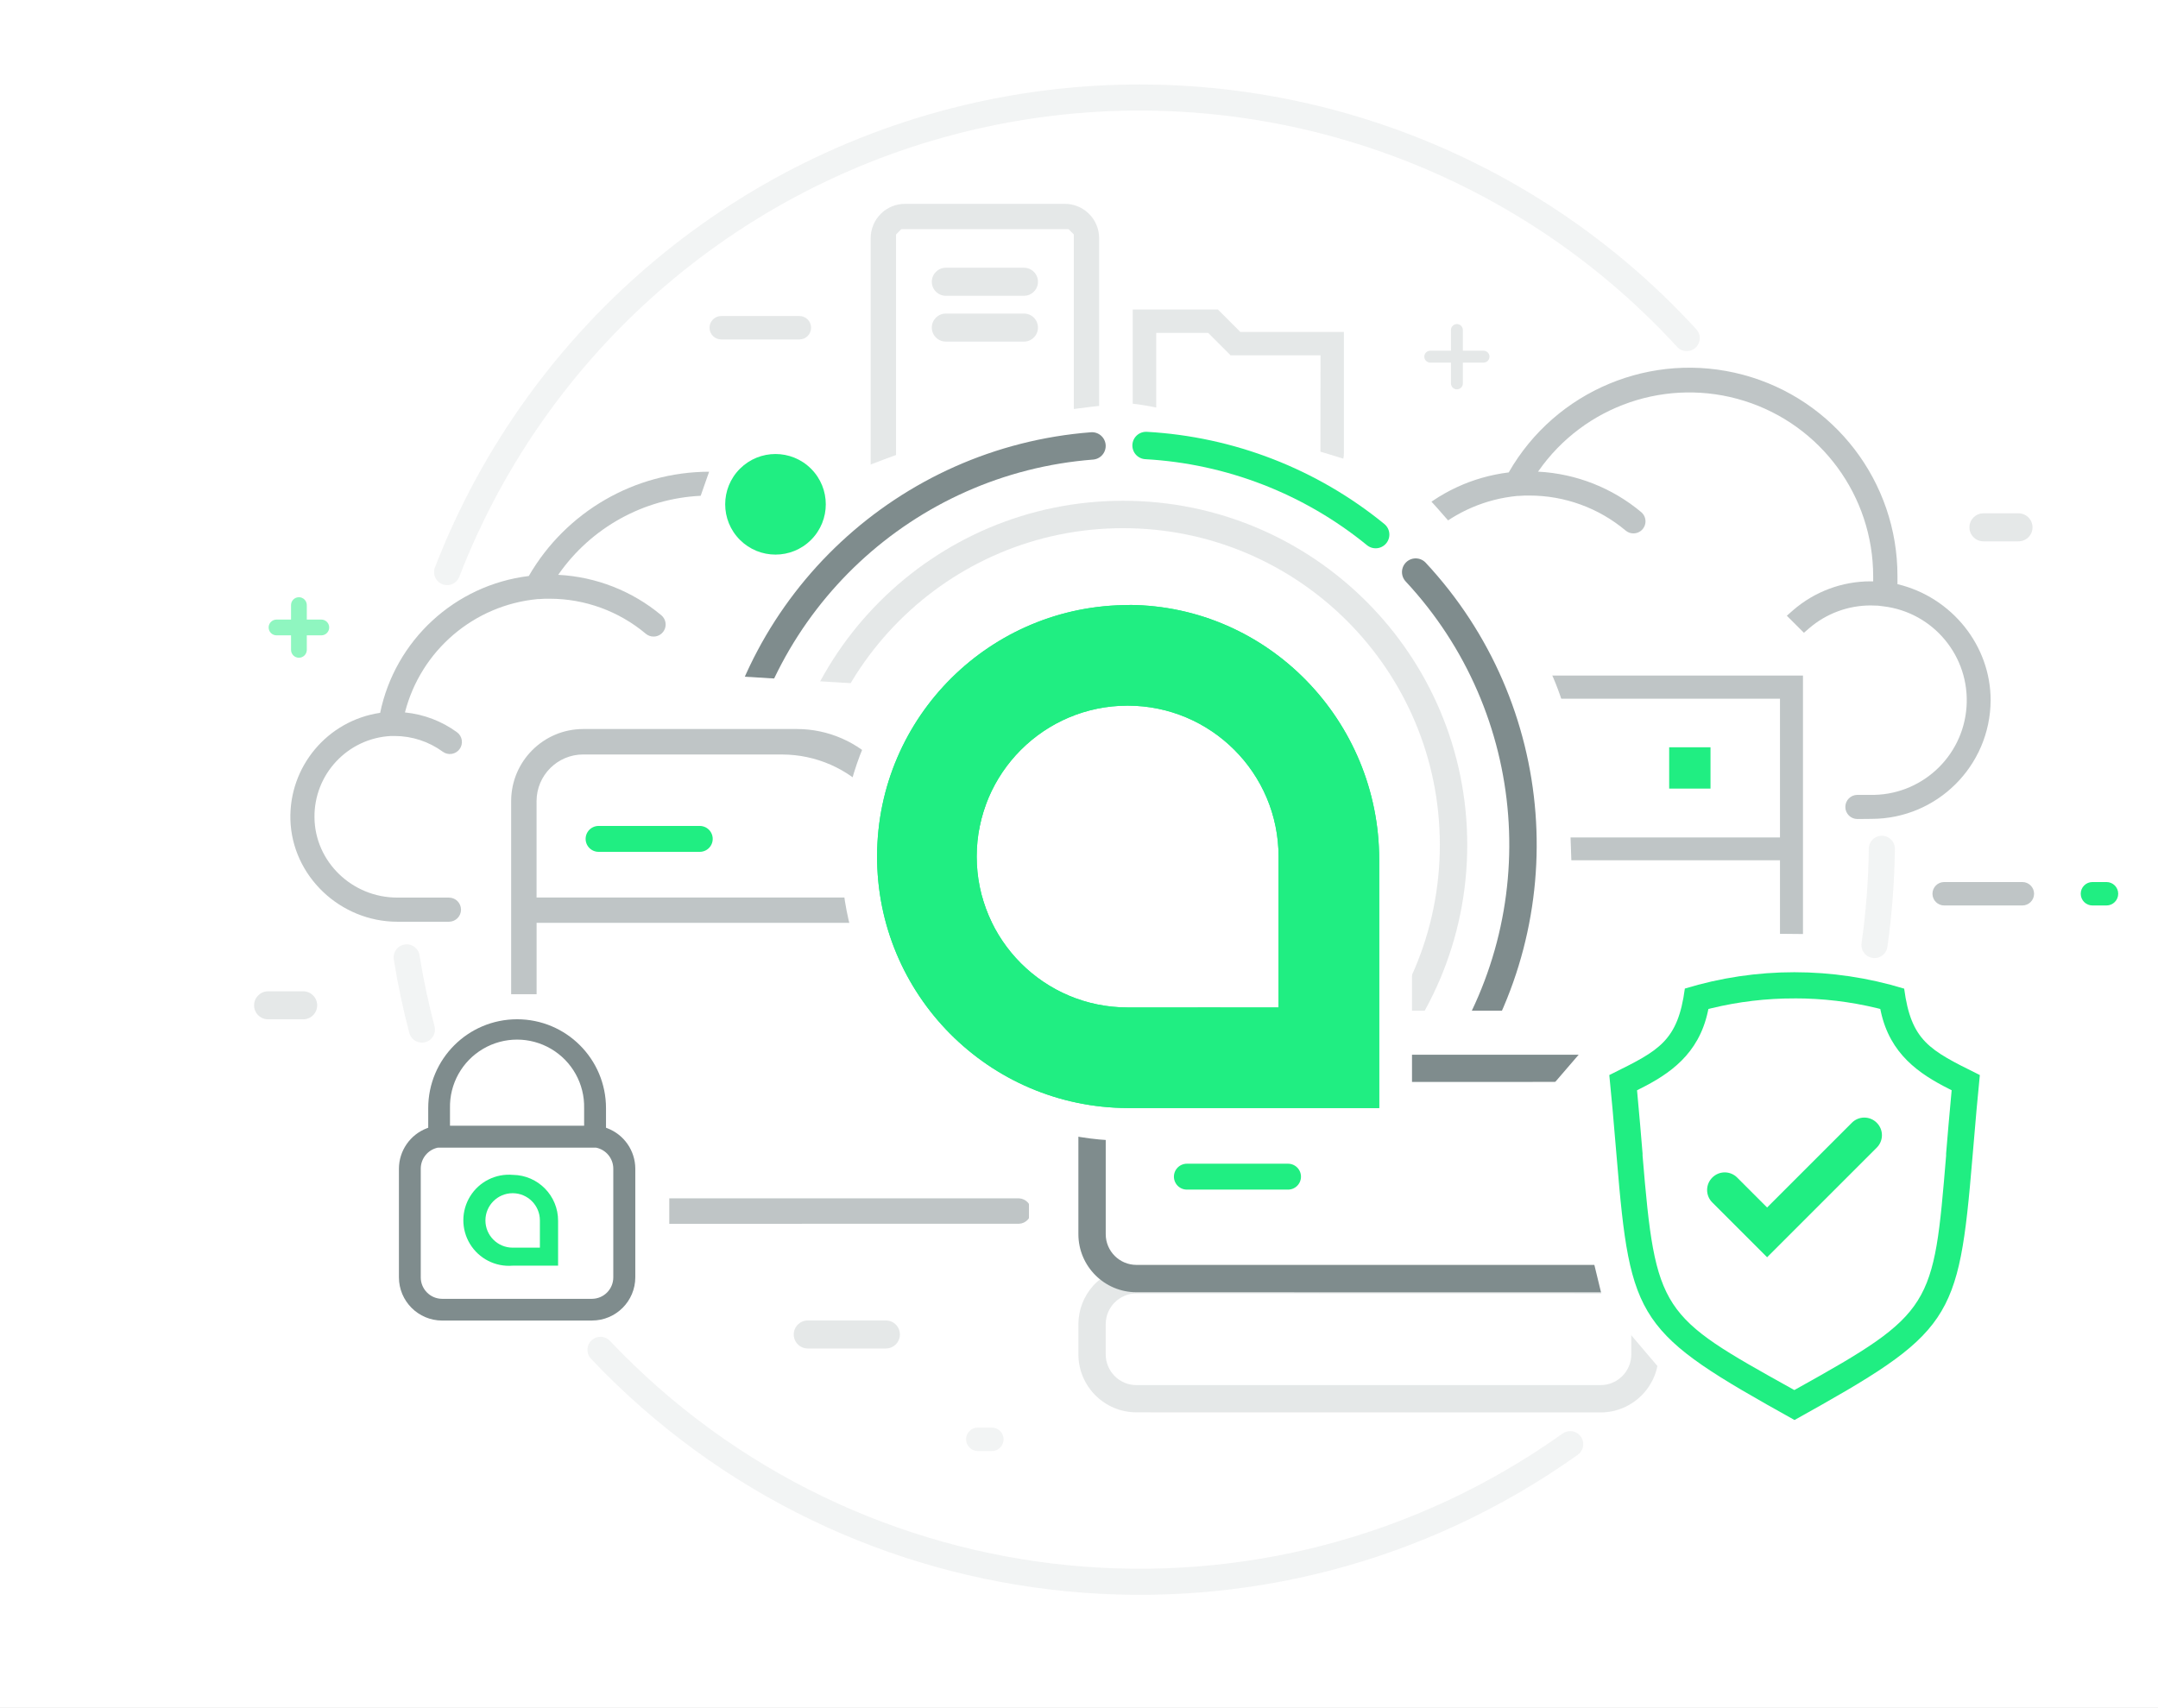
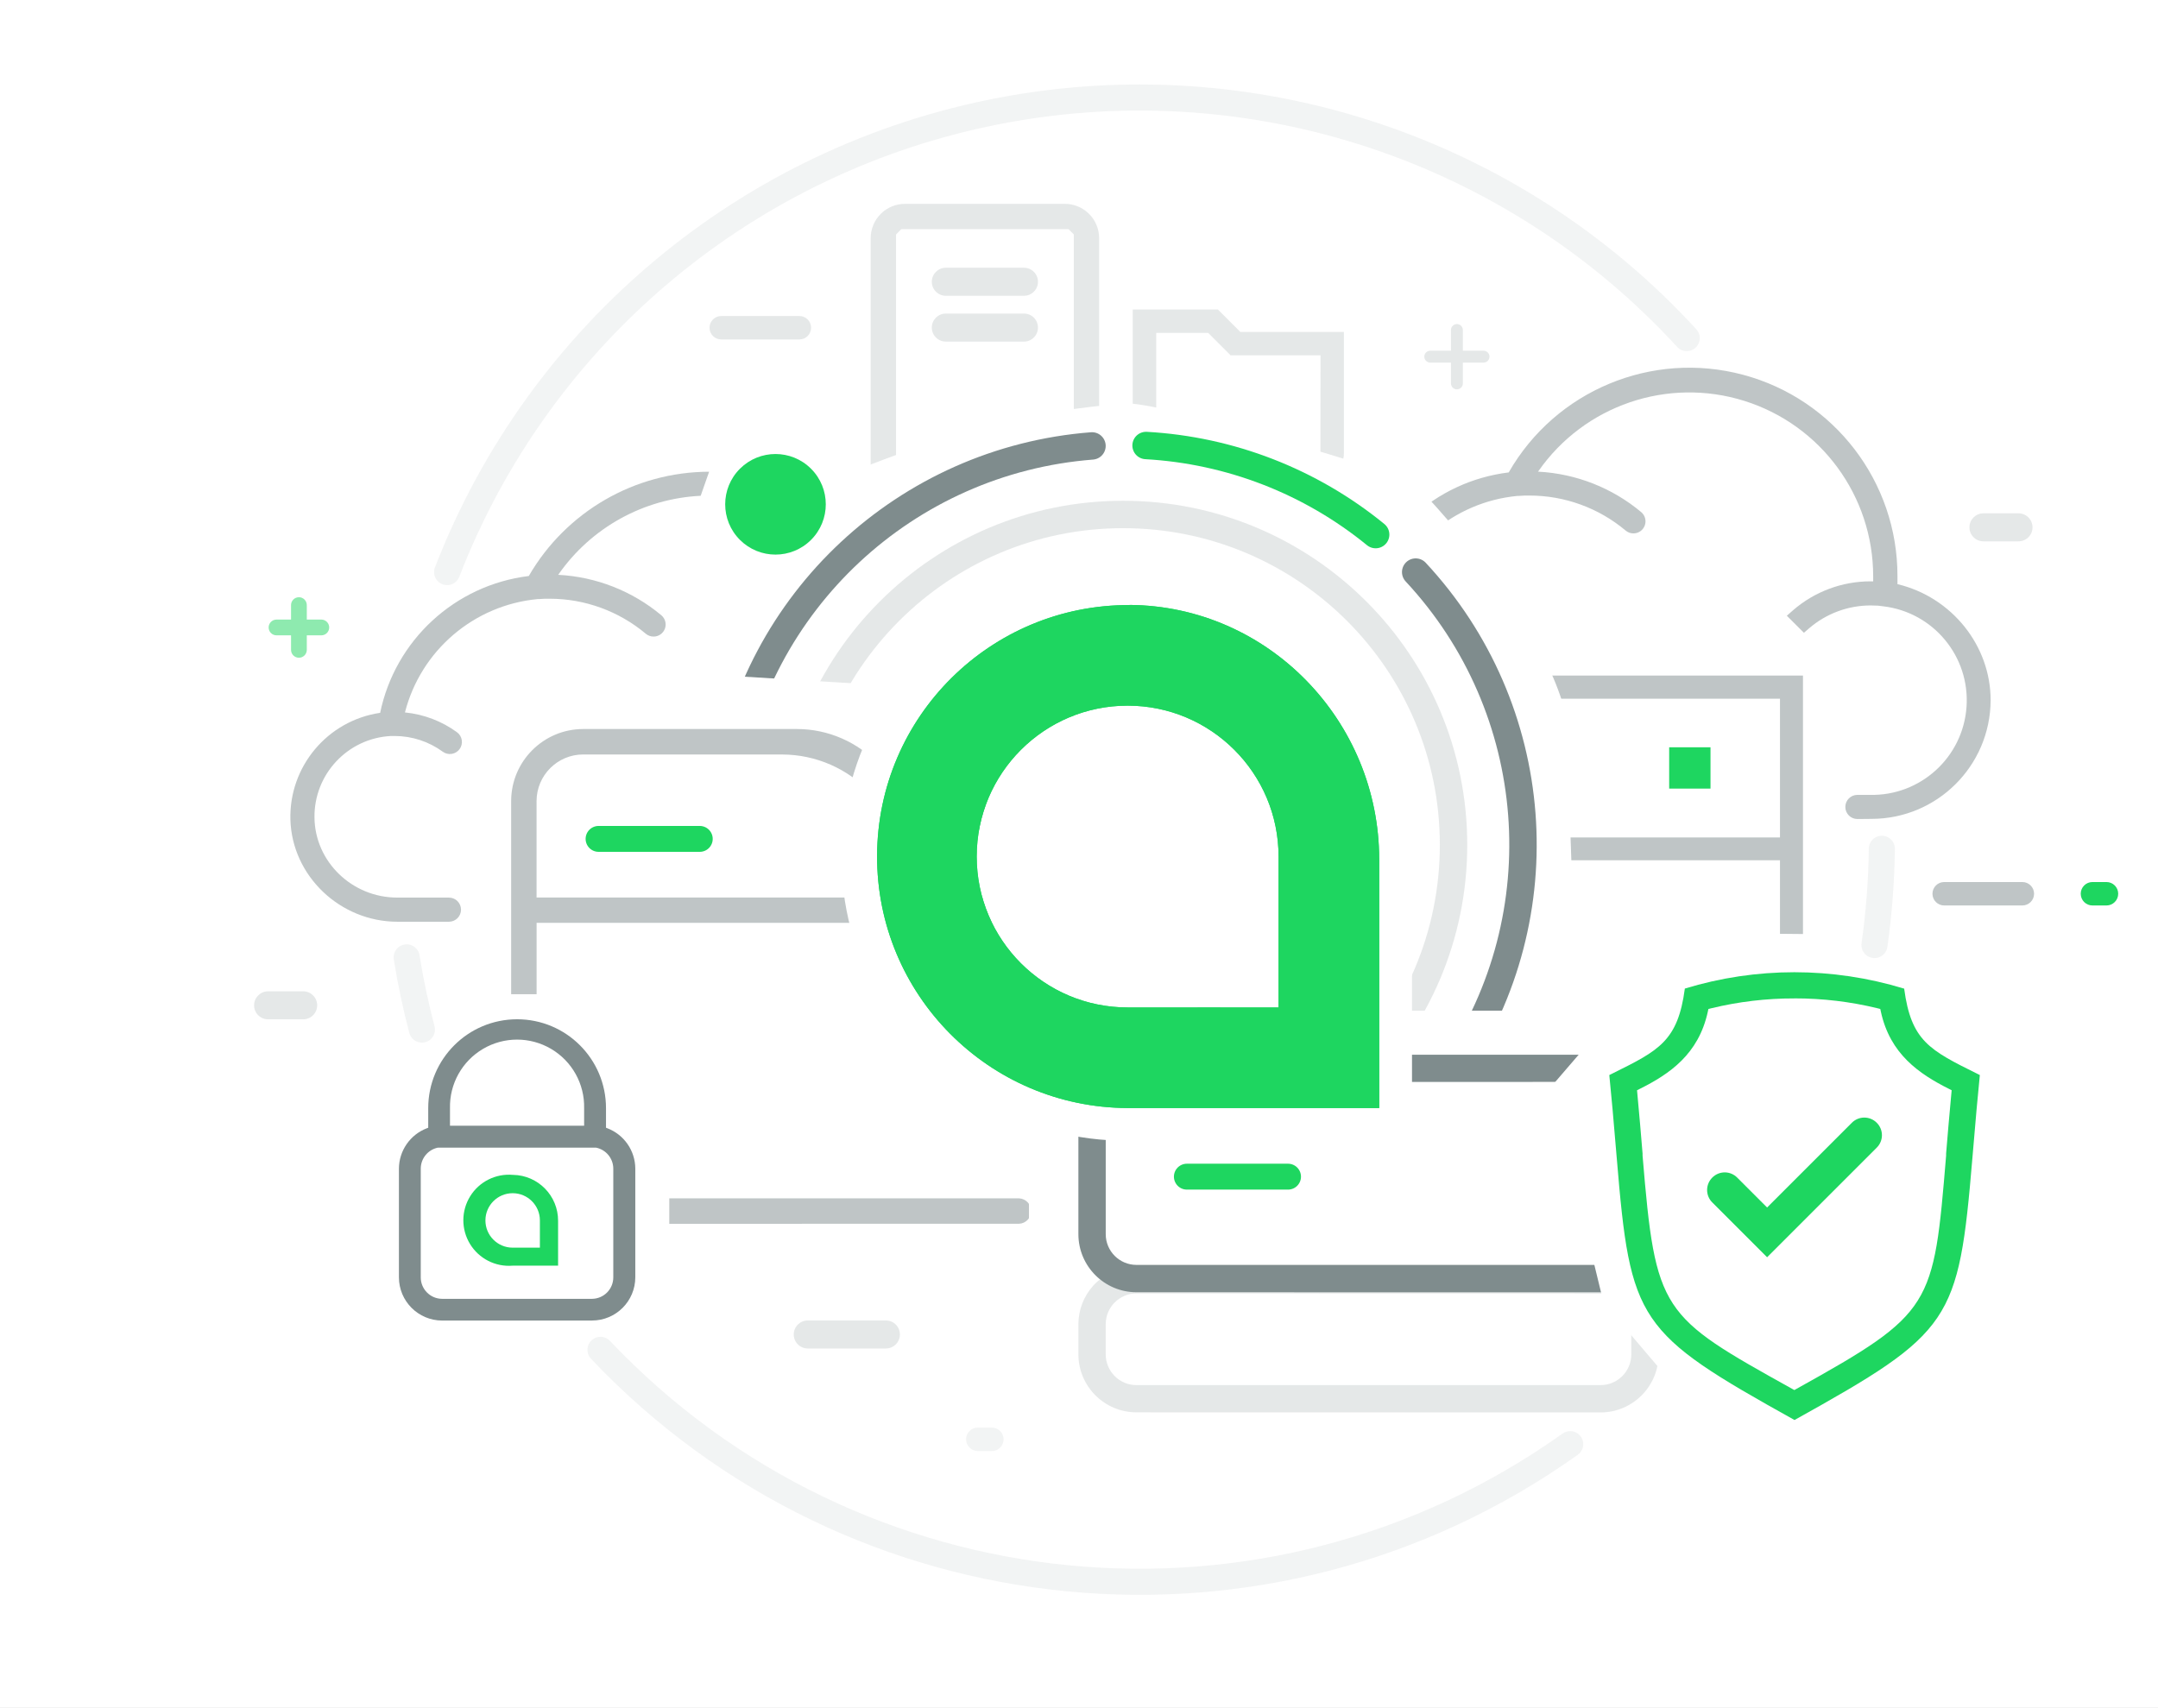
<svg xmlns="http://www.w3.org/2000/svg" viewBox="0 0 615.67 487.18">
  <defs>
-     <style>.cls-1{fill:#fff;}.cls-2,.cls-3,.cls-6{fill:#7f8c8d;}.cls-2,.cls-5,.cls-8{opacity:0.2;}.cls-12,.cls-3{opacity:0.5;}.cls-12,.cls-4{fill:#20ee82;}.cls-13,.cls-7{opacity:0.1;}.cls-10,.cls-11,.cls-13,.cls-8,.cls-9{fill:none;stroke-miterlimit:10;}.cls-10,.cls-13,.cls-8{stroke:#7f8c8d;}.cls-10,.cls-8,.cls-9{stroke-width:7.82px;}.cls-11,.cls-9{stroke:#20ee82;}.cls-10,.cls-11,.cls-13,.cls-9{stroke-linecap:round;}.cls-11{stroke-width:7.39px;}.cls-13{stroke-width:7.44px;}</style>
+     <style>.cls-1{fill:#fff;}.cls-2,.cls-3,.cls-6{fill:#7f8c8d;}.cls-2,.cls-5,.cls-8{opacity:0.2;}.cls-12,.cls-3{opacity:0.5;}.cls-12,.cls-4{fill:#1ED660;}.cls-13,.cls-7{opacity:0.1;}.cls-10,.cls-11,.cls-13,.cls-8,.cls-9{fill:none;stroke-miterlimit:10;}.cls-10,.cls-13,.cls-8{stroke:#7f8c8d;}.cls-10,.cls-8,.cls-9{stroke-width:7.82px;}.cls-11,.cls-9{stroke:#1ED660;}.cls-10,.cls-11,.cls-13,.cls-9{stroke-linecap:round;}.cls-11{stroke-width:7.39px;}.cls-13{stroke-width:7.44px;}</style>
  </defs>
  <g id="Layer_2" data-name="Layer 2">
    <rect class="cls-1" width="615.67" height="487.18" />
  </g>
  <g id="Layer_9" data-name="Layer 9">
    <path class="cls-2" d="M7184.18,7044.59v13.26a7.81,7.81,0,0,0,7.8,7.8h44.66a7.81,7.81,0,0,0,7.8-7.8v-34.61h-29.56l-6.4-6.4h-24.29v27.75Zm53.56,13.26a1.1,1.1,0,0,1-1.1,1.1H7192a1.1,1.1,0,0,1-1.1-1.1v-34.32h14.83l6.4,6.4h25.64Z" transform="translate(-6861.03 -6928.53)" />
    <path class="cls-2" d="M7174.61,7052.35v-55.86a9.81,9.81,0,0,0-2.87-6.93h0a9.81,9.81,0,0,0-6.93-2.87h-45.58a9.81,9.81,0,0,0-6.93,2.87h0a9.81,9.81,0,0,0-2.87,6.93v70.9m7.24-3.52v-68.45l1.5-1.5h47.71l1.5,1.5v57.43" transform="translate(-6861.03 -6928.53)" />
    <path class="cls-1" d="M7104.24,7063.1s26-10.46,43.07-14.47c8.51-2,22.08-3.76,33.51-5s82.7,21.8,82.7,21.8l-3.08,26.35-152.21,6.17Z" transform="translate(-6861.03 -6928.53)" />
    <path class="cls-1" d="M7181.44,7075.33" transform="translate(-6861.03 -6928.53)" />
    <path class="cls-2" d="M7276.68,7039.63a1.7,1.7,0,0,1-1.7-1.7V7032h-5.9a1.7,1.7,0,1,1,0-3.4h5.9v-5.9a1.7,1.7,0,1,1,3.4,0v5.9h5.9a1.7,1.7,0,1,1,0,3.4h-5.9v5.9A1.7,1.7,0,0,1,7276.68,7039.63Z" transform="translate(-6861.03 -6928.53)" />
    <path class="cls-3" d="M7390.94,7162.23a3.44,3.44,0,1,1,0-6.89h3.55a27,27,0,0,0,3.78-53.81l-1.54-.19-.36,0c-.68,0-1.17-.05-1.65-.05a26.88,26.88,0,0,0-17.51,6.48l-1.53,1.32-4.87-4.87,1.75-1.54a33.72,33.72,0,0,1,22.13-8.27h.75s0-1.09,0-1.41a52.47,52.47,0,0,0-95.53-30l-.09.12h.15a49.85,49.85,0,0,1,29.26,11.51,3.44,3.44,0,0,1-2.2,6.1,3.42,3.42,0,0,1-2.2-.8,42.68,42.68,0,0,0-27.48-10c-1,0-2.07,0-3.11.11l-.34,0a43.28,43.28,0,0,0-37.77,32.26l0,.09h.09a30.18,30.18,0,0,1,14.74,5.64,3.44,3.44,0,0,1-4.07,5.55,23.29,23.29,0,0,0-13.67-4.48h-.56l-.53,0a23,23,0,0,0-21.83,23.25c.12,12.61,10.72,22.86,23.63,22.86h14.73a3.44,3.44,0,1,1,0,6.89H7254c-16.37,0-30.07-13.05-30.55-29.1a30,30,0,0,1,25.53-30.5h.06v-.06a49.44,49.44,0,0,1,42.42-39.11h0l0,0A59.38,59.38,0,0,1,7402.37,7093c0,.7,0,1.42,0,2.14v.07c15.51,3.7,26.65,17.59,26.58,33.24a34,34,0,0,1-33.9,33.74Z" transform="translate(-6861.03 -6928.53)" />
    <path class="cls-3" d="M7222.27,7258V7121.29h153.14V7258Zm6.58-6.58h140V7174h-140Zm0-83.93h140v-39.59h-140Z" transform="translate(-6861.03 -6928.53)" />
    <rect class="cls-4" x="476.21" y="213.23" width="11.79" height="11.79" />
    <path class="cls-1" d="M7263.53,7065.42s47.42,47.39,45.47,78.81c-1,16,2.46,72.69,2.46,72.69l-95.67,7.83s3.61-57.78-3.69-76.75-10.54-40-10.54-40Z" transform="translate(-6861.03 -6928.53)" />
    <path class="cls-3" d="M7415.7,7186.9a3.34,3.34,0,0,1,0-6.69H7438a3.34,3.34,0,0,1,0,6.69Z" transform="translate(-6861.03 -6928.53)" />
    <g class="cls-5">
      <path class="cls-6" d="M7436.9,7083h-10a4,4,0,1,1,0-8h10a4,4,0,0,1,0,8Z" transform="translate(-6861.03 -6928.53)" />
    </g>
    <path class="cls-4" d="M7458,7186.9a3.34,3.34,0,0,1,0-6.69h4a3.34,3.34,0,1,1,0,6.69Z" transform="translate(-6861.03 -6928.53)" />
    <g class="cls-7">
      <path class="cls-6" d="M7140,7342.57a3.34,3.34,0,0,1,0-6.69h4a3.34,3.34,0,1,1,0,6.69Z" transform="translate(-6861.03 -6928.53)" />
    </g>
    <path class="cls-2" d="M7089.09,7018.7a3.34,3.34,0,0,1,0,6.69H7066.8a3.34,3.34,0,0,1,0-6.69Z" transform="translate(-6861.03 -6928.53)" />
    <circle class="cls-8" cx="320.41" cy="241.08" r="94.28" />
    <path class="cls-9" d="M7188,7055.65a113.61,113.61,0,0,1,65.5,25.42" transform="translate(-6861.03 -6928.53)" />
    <path class="cls-10" d="M7264.92,7091.77a114.13,114.13,0,1,1-92.35-36" transform="translate(-6861.03 -6928.53)" />
    <polygon class="cls-1" points="355.29 396.48 115.24 396.48 115.24 184.28 189.18 191.67 269.77 196.6 355.29 184.28 355.29 396.48" />
    <path class="cls-3" d="M7027.42,7277.74a20.58,20.58,0,0,1-20.56-20.56V7157.11a20.58,20.58,0,0,1,20.56-20.56h61a32,32,0,0,1,23.44,10.26,34.6,34.6,0,0,0,25.35,11.1h51.8a20.58,20.58,0,0,1,20.56,20.56v36a3.58,3.58,0,0,1-3.58,3.58h-.14a3.59,3.59,0,0,1-3.53-3.58v-22.61H7014.12v65.3a13.32,13.32,0,0,0,13.31,13.31h124.35a3.63,3.63,0,0,1,0,7.25Zm0-133.93a13.32,13.32,0,0,0-13.31,13.31v27.51h188.25v-6.14a13.32,13.32,0,0,0-13.31-13.31h-56.11a32,32,0,0,1-23.44-10.26,34.6,34.6,0,0,0-25.35-11.1Z" transform="translate(-6861.03 -6928.53)" />
    <line class="cls-11" x1="170.77" y1="239.37" x2="199.64" y2="239.37" />
    <rect class="cls-1" x="293.56" y="288.39" width="193.67" height="97.33" />
    <path class="cls-2" d="M7185.25,7331.53a16.58,16.58,0,0,1-16.56-16.56v-8.61a16.5,16.5,0,0,1,4.25-11,17.17,17.17,0,0,1,12.31-5.52h132.42c8.09,0,12,5.11,12.15,5.33l.1.13a16.64,16.64,0,0,1,4.3,11.1V7315a16.58,16.58,0,0,1-16.56,16.56Zm0-33.93a8.77,8.77,0,0,0-8.76,8.76V7315a8.77,8.77,0,0,0,8.76,8.76h132.42a8.77,8.77,0,0,0,8.76-8.76v-8.61a8.77,8.77,0,0,0-8.76-8.76Z" transform="translate(-6861.03 -6928.53)" />
    <path class="cls-6" d="M7185.25,7297.26a16.58,16.58,0,0,1-16.56-16.56V7246a16.5,16.5,0,0,1,4.25-11,17.17,17.17,0,0,1,12.31-5.52h132.42c8.09,0,12,5.11,12.15,5.33l.1.13a16.64,16.64,0,0,1,4.3,11.1v34.68a16.58,16.58,0,0,1-16.56,16.56Zm0-60a8.77,8.77,0,0,0-8.76,8.76v34.68a8.77,8.77,0,0,0,8.76,8.76h132.42a8.77,8.77,0,0,0,8.76-8.76V7246a8.77,8.77,0,0,0-8.76-8.76Z" transform="translate(-6861.03 -6928.53)" />
    <line class="cls-11" x1="338.61" y1="335.75" x2="367.47" y2="335.75" />
    <rect class="cls-1" x="81.04" y="283.69" width="109.9" height="133.68" />
    <path class="cls-6" d="M6987.18,7305.34a12.35,12.35,0,0,1-12.34-12.34v-31a12.41,12.41,0,0,1,8-11.54l.36-.14v-5.59a25.36,25.36,0,0,1,50.72,0v5.59l.36.14a12.4,12.4,0,0,1,8,11.53v31a12.35,12.35,0,0,1-12.34,12.34Zm-1.33-49.32a6.14,6.14,0,0,0-4.78,6v31a6.12,6.12,0,0,0,6.12,6.12h42.72A6.12,6.12,0,0,0,7036,7293v-31a6.13,6.13,0,0,0-4.93-6l-.21,0h-44.7Zm41.83-6.27v-5a19.14,19.14,0,1,0-38.27,0v5Z" transform="translate(-6861.03 -6928.53)" />
    <path class="cls-4" d="M7007.35,7263.77a13,13,0,1,0-.1,25.91h13v-12.79a13.06,13.06,0,0,0-12.86-13.12m7.67,13v7.77h-7.77a7.77,7.77,0,1,1,7.77-7.77" transform="translate(-6861.03 -6928.53)" />
    <polygon class="cls-1" points="543.5 266.8 579.58 302.72 566.18 387.45 520.3 445.6 457.48 371.69 442.51 310.11 480.28 266.2 543.5 266.8" />
    <path class="cls-4" d="M7373,7333.72c-44.92-25-46.82-27.9-50.72-74.78-1.06-12.78-1.41-16.36-2.12-23.65l1.12-.56c13-6.45,18.45-9.15,20.43-24.12a107,107,0,0,1,62.49,0l.08,0c2,14.95,7.2,17.54,21,24.38l.59.3c-.74,7.59-1.06,11-2.12,23.65C7419.81,7305.81,7417.91,7308.71,7373,7333.72Zm0-120.3a99.31,99.31,0,0,0-23.78,2.82l-.79.2-.17.79c-2.64,12.11-10.89,17.75-19.4,22l-.79.4.08.88c.6,6.35,1.08,12.11,1.5,17.19l0,.58c3.73,44.86,5.19,45.68,42.67,66.54l.63.35.63-.35c38.94-21.67,39.08-23.36,42.67-66.54l0-.59c.42-5.08.9-10.84,1.5-17.18l.08-.89-.79-.4c-8.52-4.29-16.77-9.93-19.4-22l-.17-.79-.79-.2A99.48,99.48,0,0,0,7373,7213.41Z" transform="translate(-6861.03 -6928.53)" />
    <path class="cls-4" d="M7349.54,7271.64l15.64,15.64,31.28-31.28a5,5,0,0,0,0-7.1h0a5,5,0,0,0-7.1,0l-24.18,24.18-8.54-8.54a5,5,0,0,0-7.1,0h0A5,5,0,0,0,7349.54,7271.64Z" transform="translate(-6861.03 -6928.53)" />
    <path class="cls-3" d="M7060.93,7070a52.55,52.55,0,0,0-40.57,22.44l-.09.12h.15a49.85,49.85,0,0,1,29.26,11.51,3.44,3.44,0,0,1-2.2,6.1,3.42,3.42,0,0,1-2.2-.8,42.68,42.68,0,0,0-27.48-10c-1,0-2.07,0-3.11.11l-.34,0a43.28,43.28,0,0,0-37.77,32.26l0,.09h.09a30.18,30.18,0,0,1,14.74,5.64,3.44,3.44,0,0,1-4.07,5.55,23.29,23.29,0,0,0-13.67-4.48h-.56l-.53,0a23,23,0,0,0-21.83,23.25c.12,12.61,10.72,22.86,23.63,22.86h14.73a3.44,3.44,0,1,1,0,6.89h-14.68c-16.37,0-30.07-13.05-30.55-29.1a30,30,0,0,1,25.53-30.5h.06V7132a49.44,49.44,0,0,1,42.42-39.11h0l0,0a59.61,59.61,0,0,1,51.45-29.76" transform="translate(-6861.03 -6928.53)" />
    <g class="cls-5">
      <path class="cls-6" d="M7113.77,7313.31h-22.29a4,4,0,1,1,0-8h22.29a4,4,0,1,1,0,8Z" transform="translate(-6861.03 -6928.53)" />
    </g>
    <g class="cls-5">
      <path class="cls-6" d="M7153.16,7026h-22.29a4,4,0,0,1,0-8h22.29a4,4,0,1,1,0,8Z" transform="translate(-6861.03 -6928.53)" />
    </g>
    <path class="cls-12" d="M6946.31,7116.21a2.25,2.25,0,0,1-2.25-2.25v-4.14h-4.14a2.25,2.25,0,0,1,0-4.5h4.14v-4.13a2.25,2.25,0,1,1,4.5,0v4.13h4.14a2.25,2.25,0,0,1,0,4.5h-4.14V7114A2.25,2.25,0,0,1,6946.31,7116.21Z" transform="translate(-6861.03 -6928.53)" />
    <g class="cls-5">
      <path class="cls-6" d="M6947.52,7219.39h-10a4,4,0,0,1,0-8h10a4,4,0,0,1,0,8Z" transform="translate(-6861.03 -6928.53)" />
    </g>
    <path class="cls-1" d="M7225.8,7172.9V7216h-43.06a43.06,43.06,0,1,1,43.06-43.06" transform="translate(-6861.03 -6928.53)" />
    <g class="cls-5">
      <path class="cls-6" d="M7153.16,7012.93h-22.29a4,4,0,1,1,0-8h22.29a4,4,0,1,1,0,8Z" transform="translate(-6861.03 -6928.53)" />
    </g>
    <path class="cls-1" d="M7231.42,7172.9v48.68h-48.68a48.68,48.68,0,1,1,48.68-48.68m-48.06-81.13a81.13,81.13,0,1,0-.62,162.25h81.13v-80.11c0-44.73-35.78-81.81-80.51-82.14" transform="translate(-6861.03 -6928.53)" />
    <path class="cls-4" d="M7225.8,7172.9V7216h-43.06a43.06,43.06,0,1,1,43.06-43.06m-42.51-71.76a71.76,71.76,0,1,0-.54,143.52h71.76V7173.8c0-39.57-31.65-72.36-71.22-72.66" transform="translate(-6861.03 -6928.53)" />
    <path class="cls-4" d="M7072.13,7062.28a14.35,14.35,0,1,1,0,20.3,14.35,14.35,0,0,1,0-20.3" transform="translate(-6861.03 -6928.53)" />
    <path class="cls-4" d="M7225.8,7172.9V7216h-43.06a43.06,43.06,0,1,1,43.06-43.06m-42.51-71.76a71.76,71.76,0,1,0-.54,143.52h71.76V7173.8c0-39.57-31.65-72.36-71.22-72.66" transform="translate(-6861.03 -6928.53)" />
    <path class="cls-13" d="M6988.59,7091.77A211.82,211.82,0,0,1,7342.25,7025" transform="translate(-6861.03 -6928.53)" />
    <path class="cls-13" d="M6981.4,7222.31q-2.67-10.11-4.35-20.6" transform="translate(-6861.03 -6928.53)" />
    <path class="cls-13" d="M7309,7340.61a211.8,211.8,0,0,1-276.65-26.91" transform="translate(-6861.03 -6928.53)" />
    <path class="cls-13" d="M7397.91,7170.72a213.35,213.35,0,0,1-2.1,27.47" transform="translate(-6861.03 -6928.53)" />
  </g>
</svg>
